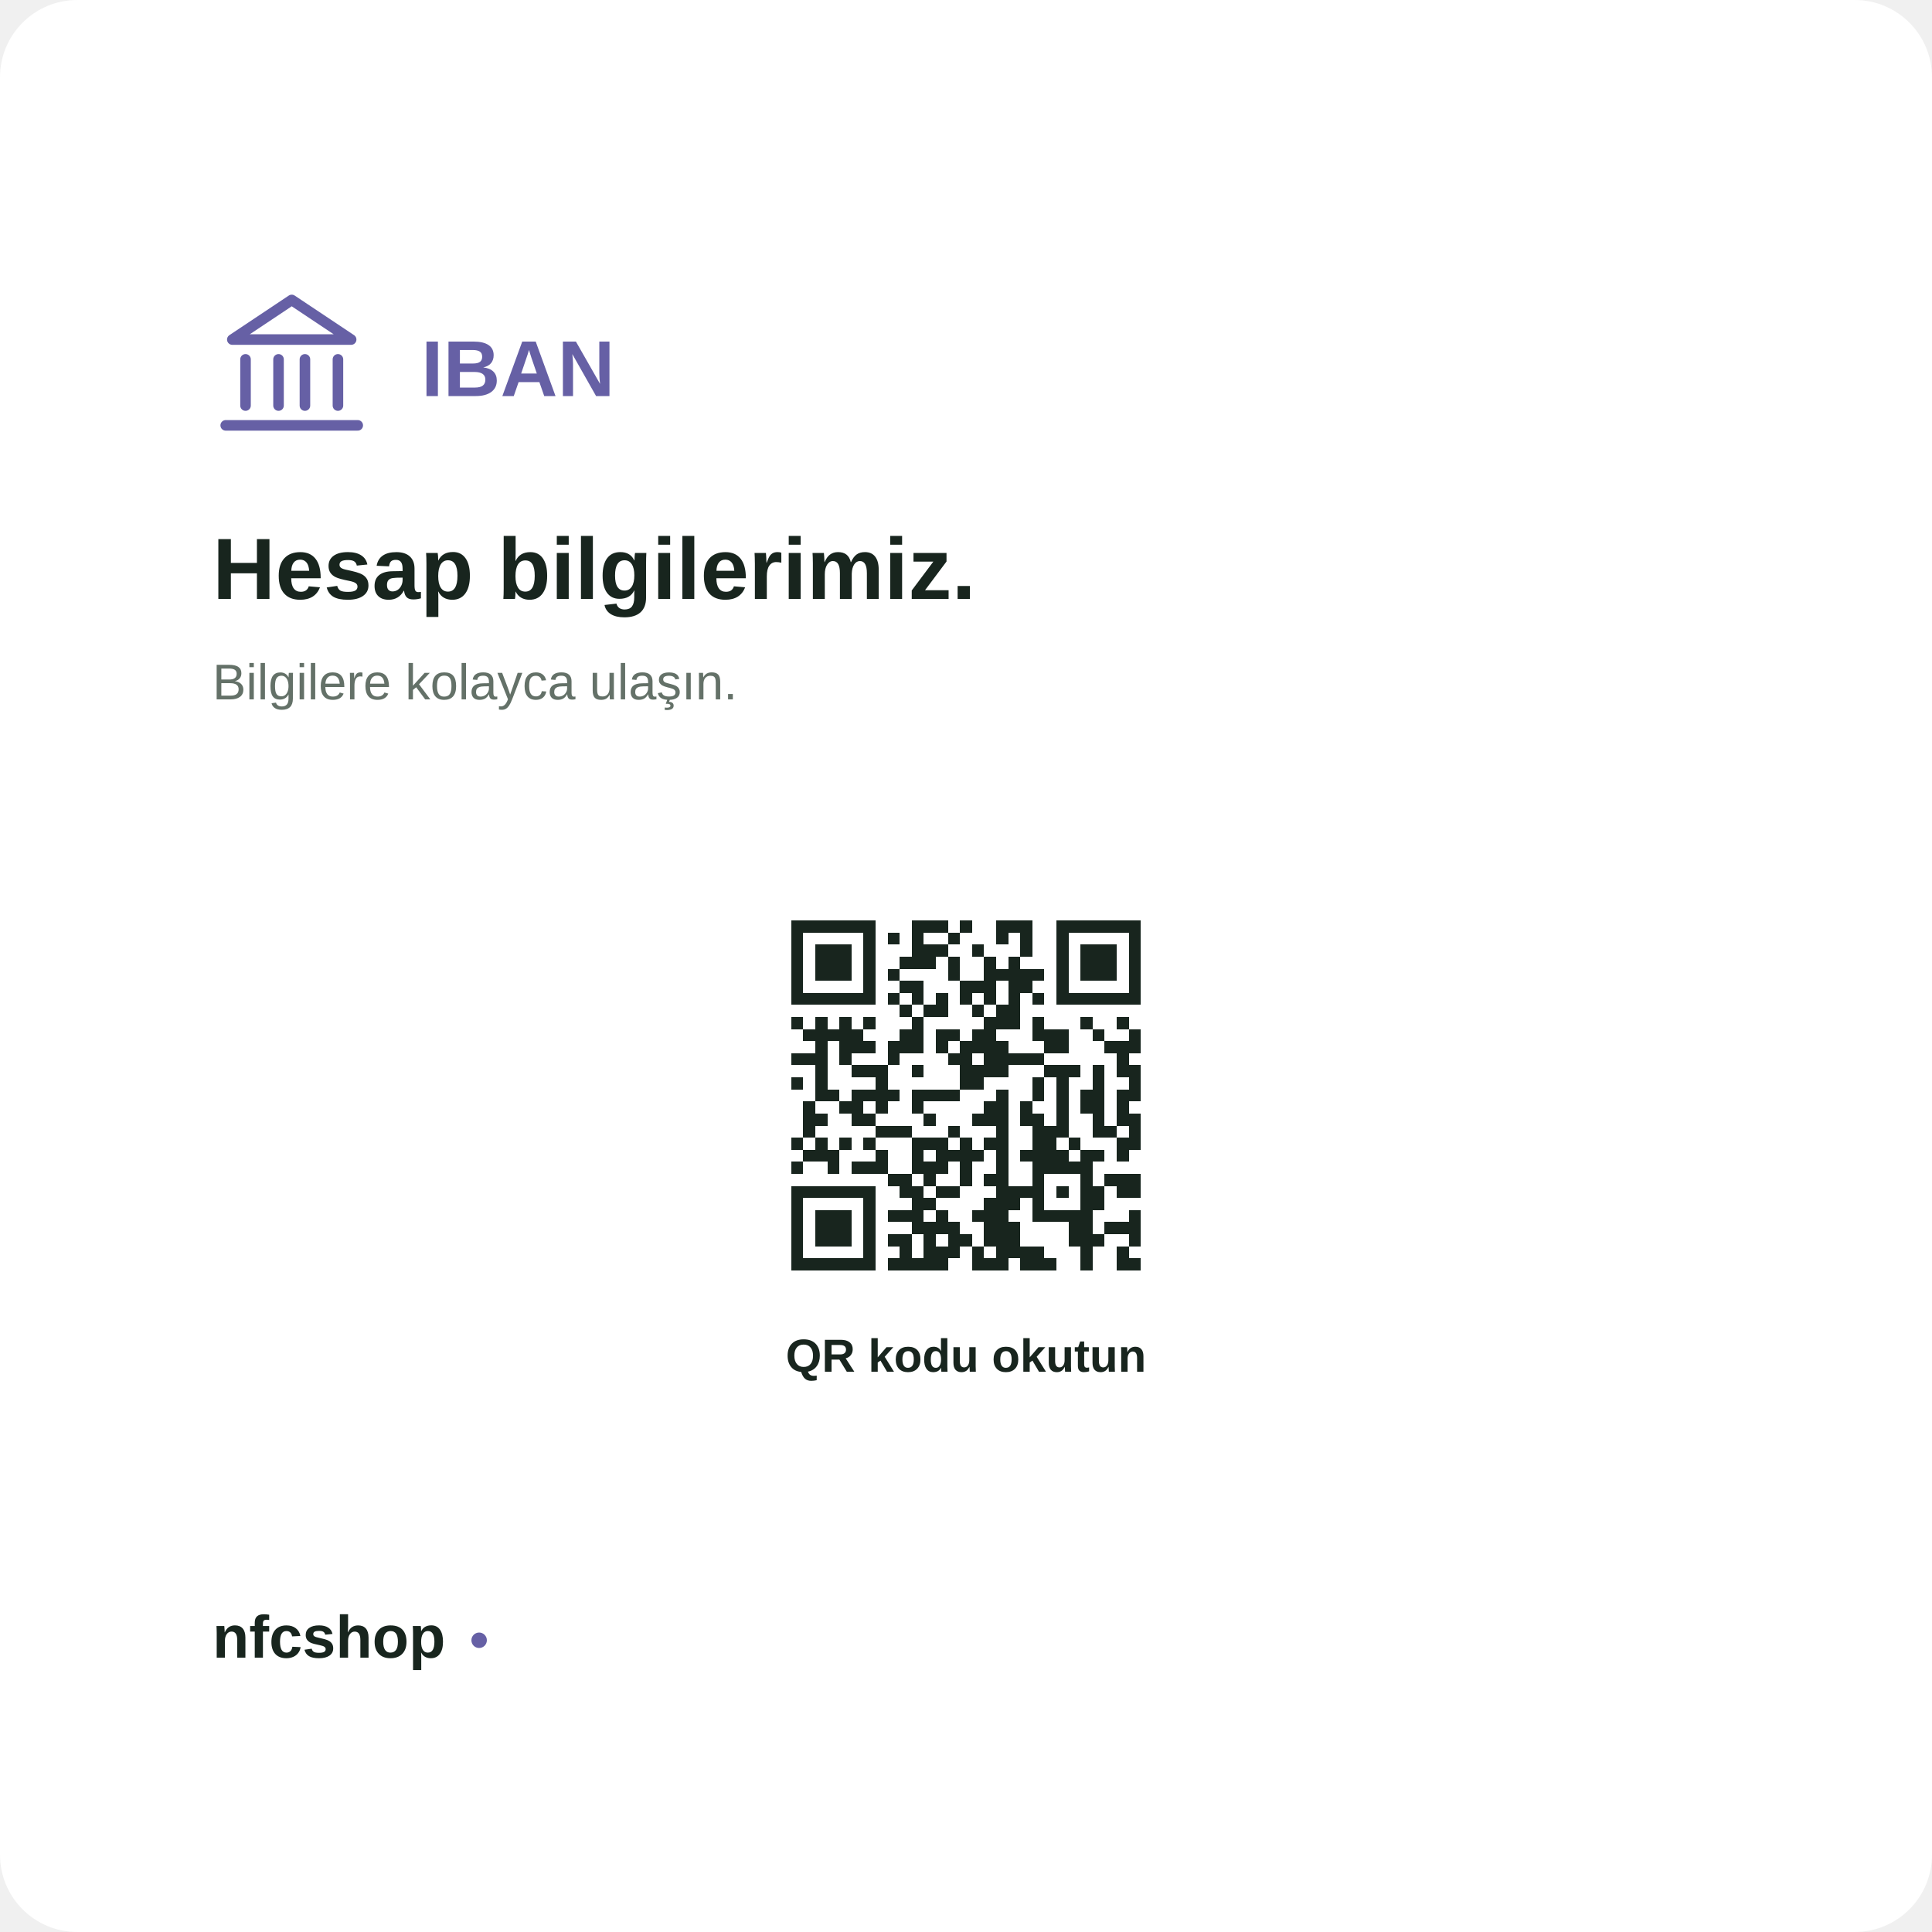
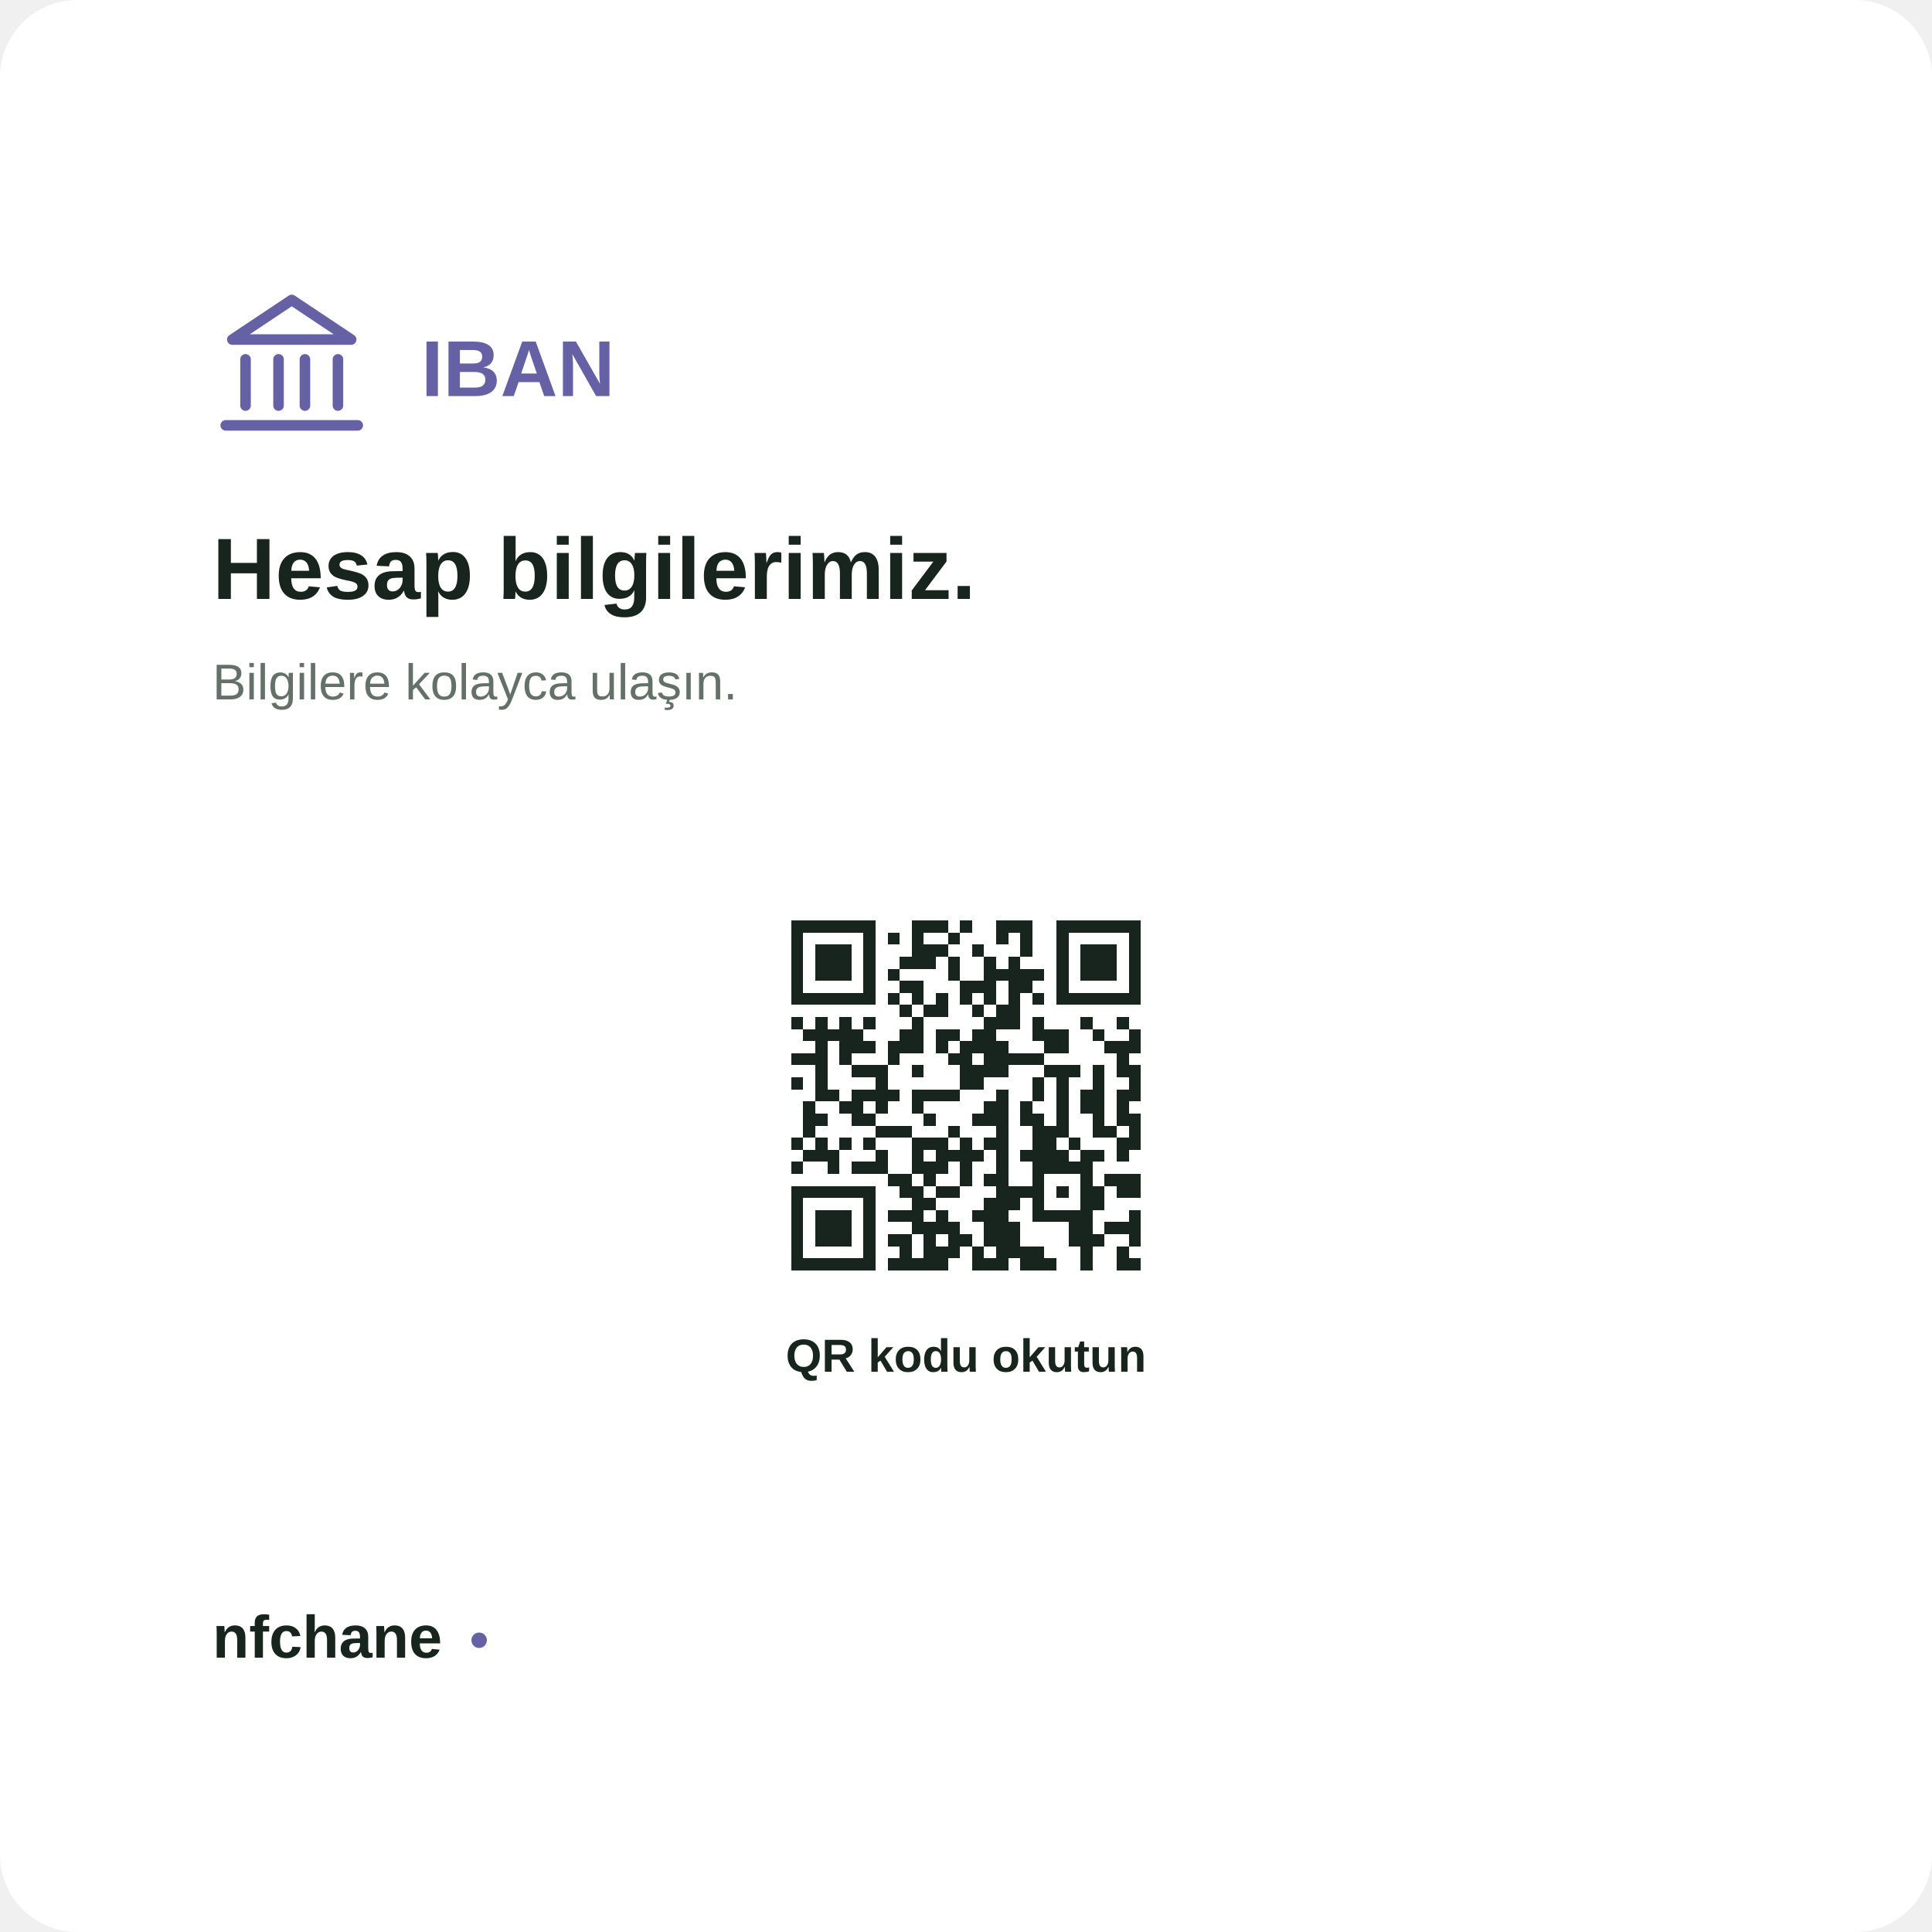
<svg xmlns="http://www.w3.org/2000/svg" width="1000" height="1000" viewBox="0 0 1000 1000">
  <rect width="1000" height="1000" rx="40" fill="#fff" />
  <svg x="110" y="145" width="82" height="82" viewBox="0 0 24 24" fill="none" stroke="#6660a5" stroke-width="1.6" stroke-linecap="round" stroke-linejoin="round">
    <path d="m3 9 9-6 9 6H3Zm2 3v7m5-7v7m4-7v7m5-7v7M2 22h20" />
  </svg>
  <text x="218" y="205" fill="#6660a5" font-family="Arial, sans-serif" font-size="41" font-weight="600" text-anchor="start">IBAN</text>
  <text x="110" y="310" fill="#18251e" font-family="Arial, sans-serif" font-size="45" font-weight="700" text-anchor="start">Hesap bilgilerimiz.</text>
  <text x="110" y="362" fill="#647168" font-family="Arial, sans-serif" font-size="26" font-weight="400" text-anchor="start">Bilgilere kolayca ulaşın.</text>
  <svg x="397" y="464" width="206" height="206" viewBox="0 0 33 33" shape-rendering="crispEdges">
    <path fill="#ffffff" d="M0 0h33v33H0z" />
    <path stroke="#18251e" d="M2 2.5h7m3 0h3m1 0h1m2 0h3m2 0h7M2 3.5h1m5 0h1m1 0h1m1 0h1m2 0h1m3 0h1m1 0h1m2 0h1m5 0h1M2 4.5h1m1 0h3m1 0h1m3 0h3m2 0h1m3 0h1m2 0h1m1 0h3m1 0h1M2 5.5h1m1 0h3m1 0h1m2 0h3m1 0h1m2 0h1m1 0h1m3 0h1m1 0h3m1 0h1M2 6.5h1m1 0h3m1 0h1m1 0h1m4 0h1m2 0h5m1 0h1m1 0h3m1 0h1M2 7.5h1m5 0h1m2 0h2m3 0h3m1 0h2m2 0h1m5 0h1M2 8.5h7m1 0h1m1 0h1m1 0h1m1 0h1m1 0h1m1 0h1m1 0h1m1 0h7M11 9.5h1m1 0h2m2 0h1m1 0h2M2 10.5h1m1 0h1m1 0h1m1 0h1m3 0h1m5 0h3m1 0h1m3 0h1m2 0h1M3 11.5h5m3 0h2m1 0h2m1 0h2m3 0h3m2 0h1m2 0h1M4 12.5h1m1 0h3m1 0h3m1 0h1m1 0h4m3 0h2m3 0h3M2 13.5h3m1 0h1m3 0h1m4 0h2m1 0h5m6 0h1M4 14.5h1m2 0h3m2 0h1m3 0h4m3 0h3m1 0h1m1 0h2M2 15.5h1m1 0h1m4 0h1m6 0h2m4 0h1m1 0h1m2 0h1m2 0h1M4 16.5h2m1 0h4m1 0h4m3 0h1m2 0h1m1 0h1m1 0h2m1 0h2M3 17.5h1m2 0h2m1 0h1m2 0h1m5 0h2m1 0h1m2 0h1m1 0h2m1 0h1M3 18.5h2m2 0h2m4 0h1m3 0h3m1 0h2m1 0h1m2 0h1m1 0h2M3 19.5h1m5 0h3m3 0h1m3 0h1m2 0h3m2 0h2m1 0h1M2 20.5h1m1 0h1m1 0h1m1 0h1m3 0h3m1 0h1m1 0h2m2 0h2m1 0h1m3 0h2M3 21.5h3m3 0h1m2 0h1m1 0h4m1 0h1m1 0h4m1 0h2m1 0h1M2 22.5h1m2 0h1m1 0h3m2 0h3m1 0h1m2 0h1m2 0h5M10 23.5h2m1 0h1m2 0h1m1 0h2m2 0h1m3 0h1m1 0h3M2 24.5h7m2 0h2m1 0h2m3 0h4m1 0h1m1 0h2m1 0h2M2 25.5h1m5 0h1m3 0h2m4 0h3m1 0h1m3 0h2M2 26.5h1m1 0h3m1 0h1m1 0h3m1 0h1m2 0h3m2 0h5m3 0h1M2 27.5h1m1 0h3m1 0h1m3 0h4m2 0h3m4 0h2m1 0h3M2 28.5h1m1 0h3m1 0h1m1 0h2m1 0h1m1 0h2m1 0h3m4 0h3m2 0h1M2 29.5h1m5 0h1m2 0h1m1 0h3m1 0h1m1 0h4m3 0h1m2 0h1M2 30.5h7m1 0h5m2 0h3m1 0h3m2 0h1m2 0h2" />
  </svg>
  <text x="500" y="710" fill="#18251e" font-family="Arial, sans-serif" font-size="24" font-weight="600" text-anchor="middle">QR kodu okutun</text>
-   <text x="110" y="858" fill="#18251e" font-family="Arial, sans-serif" font-size="31" font-weight="700" text-anchor="start">nfcshop</text>
+   <text x="110" y="858" fill="#18251e" font-family="Arial, sans-serif" font-size="31" font-weight="700" text-anchor="start">nfchane</text>
  <circle cx="248" cy="849" r="4" fill="#6660a5" />
</svg>
